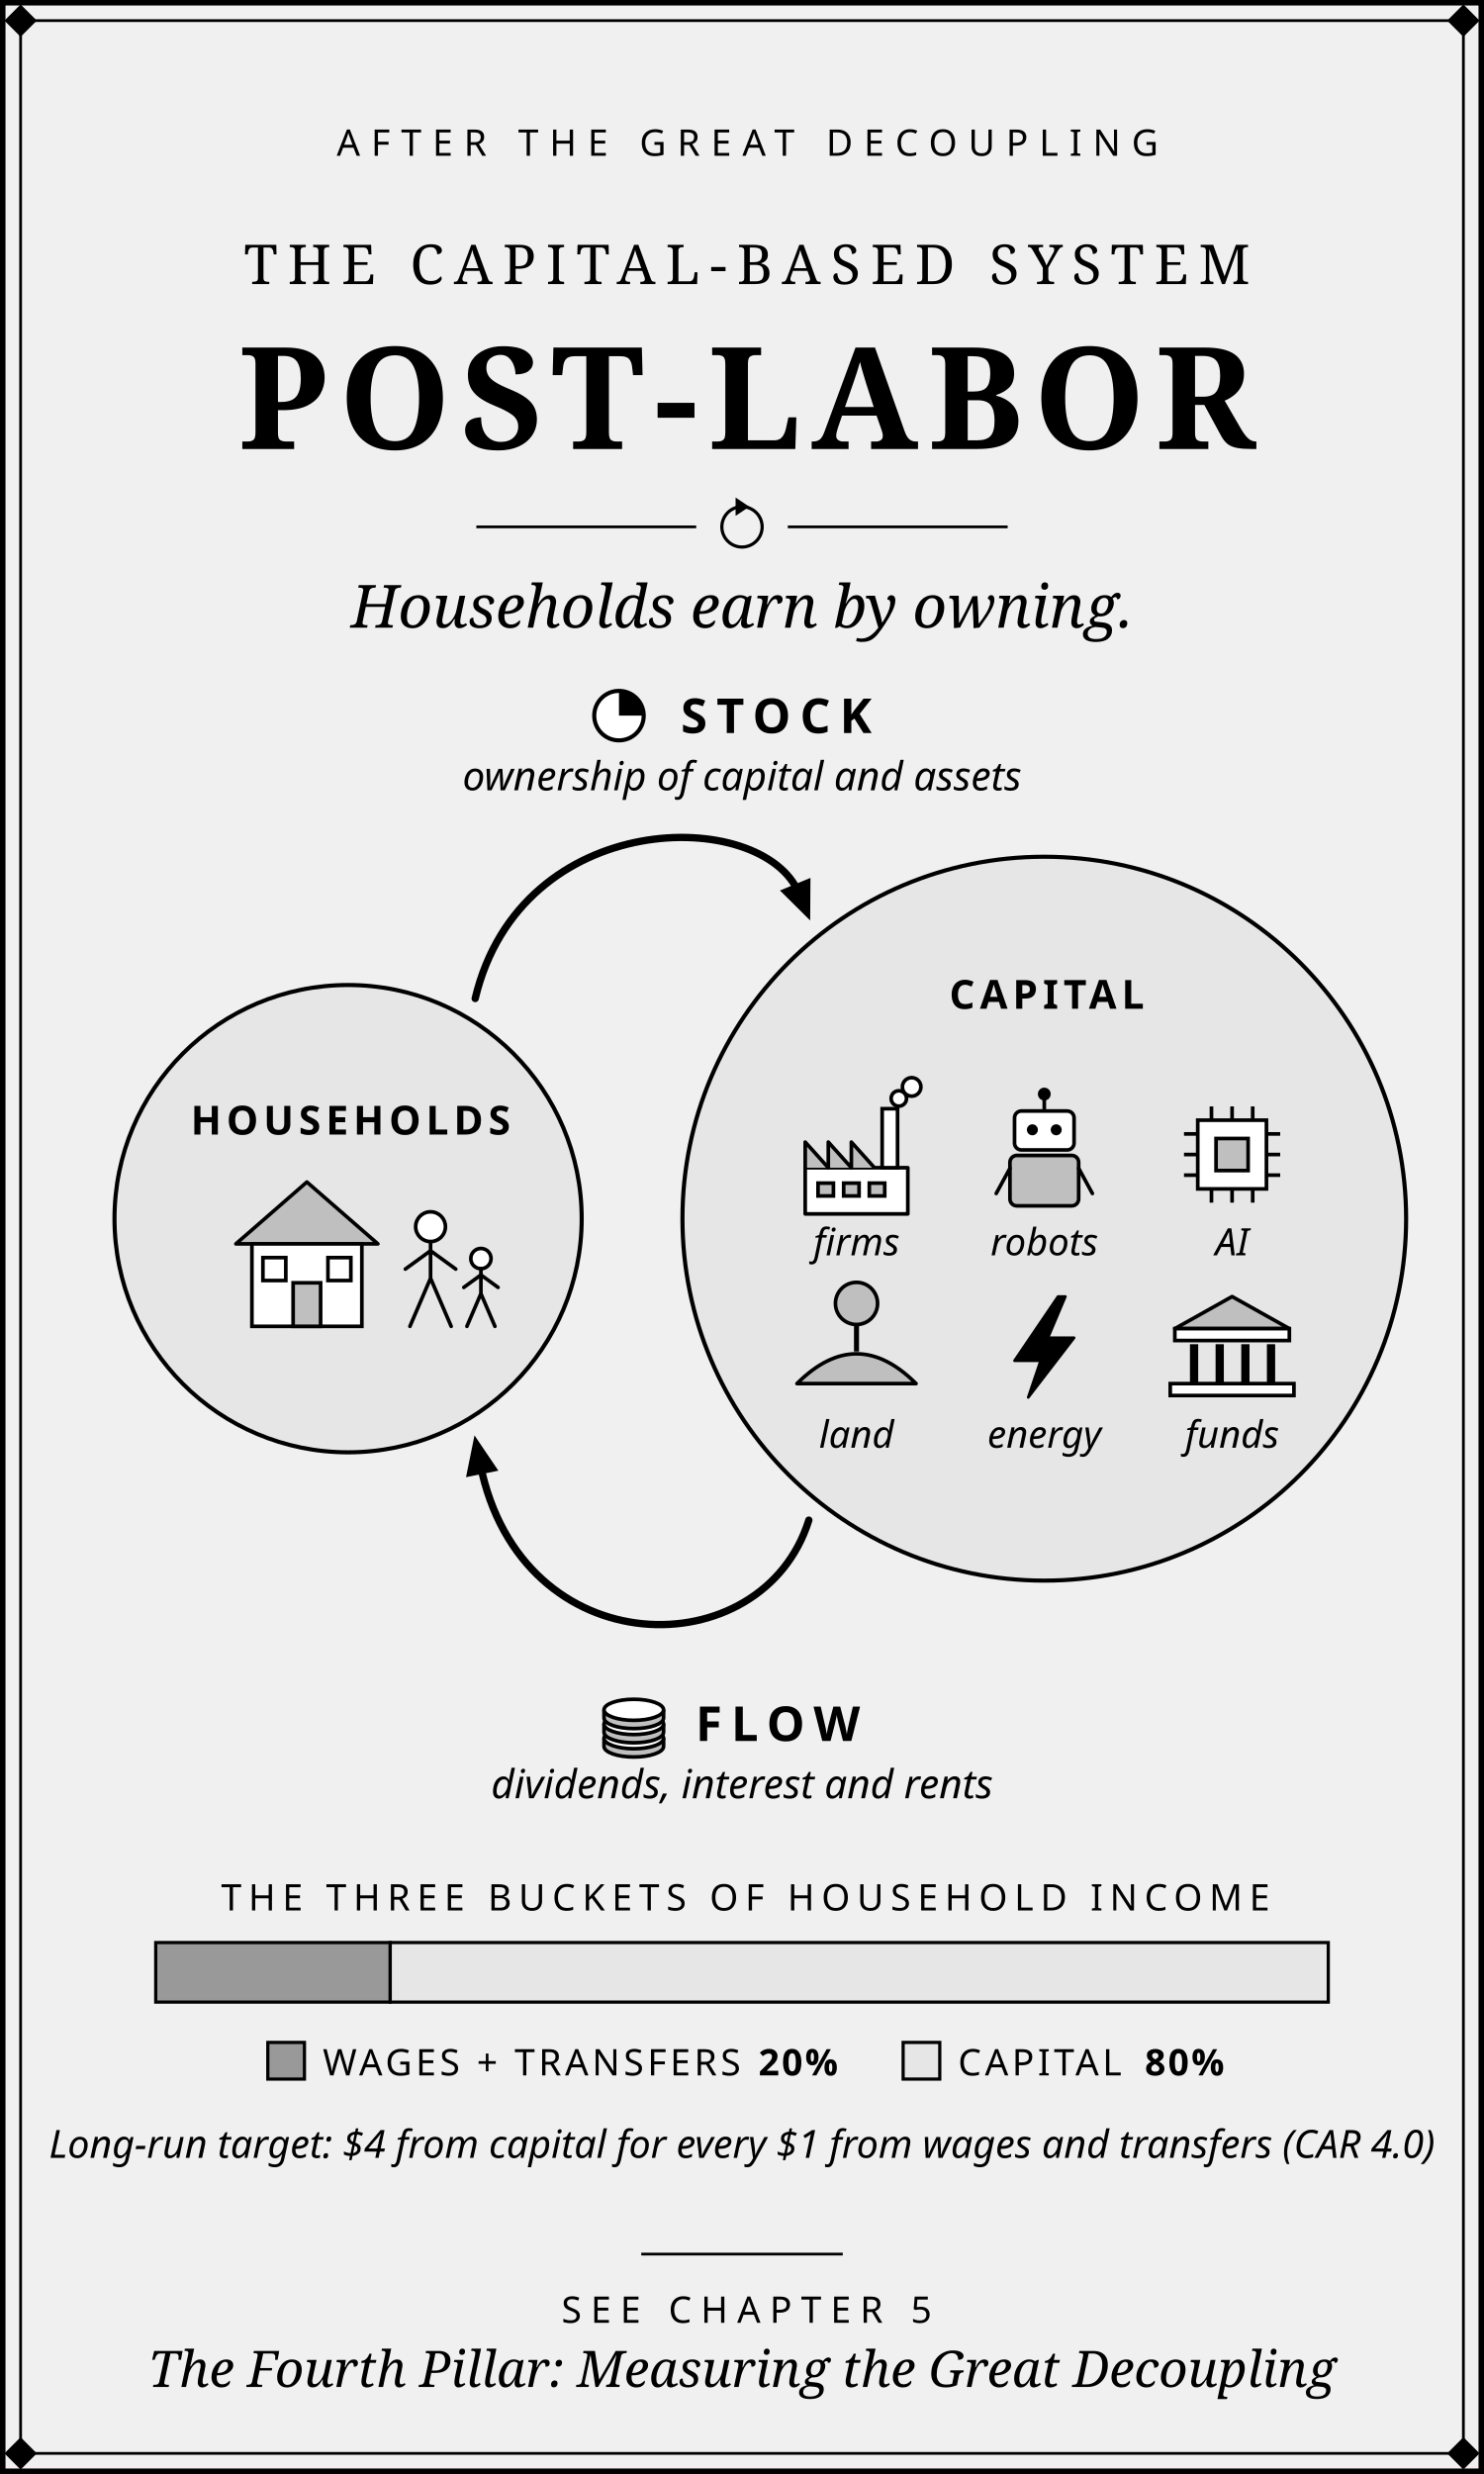
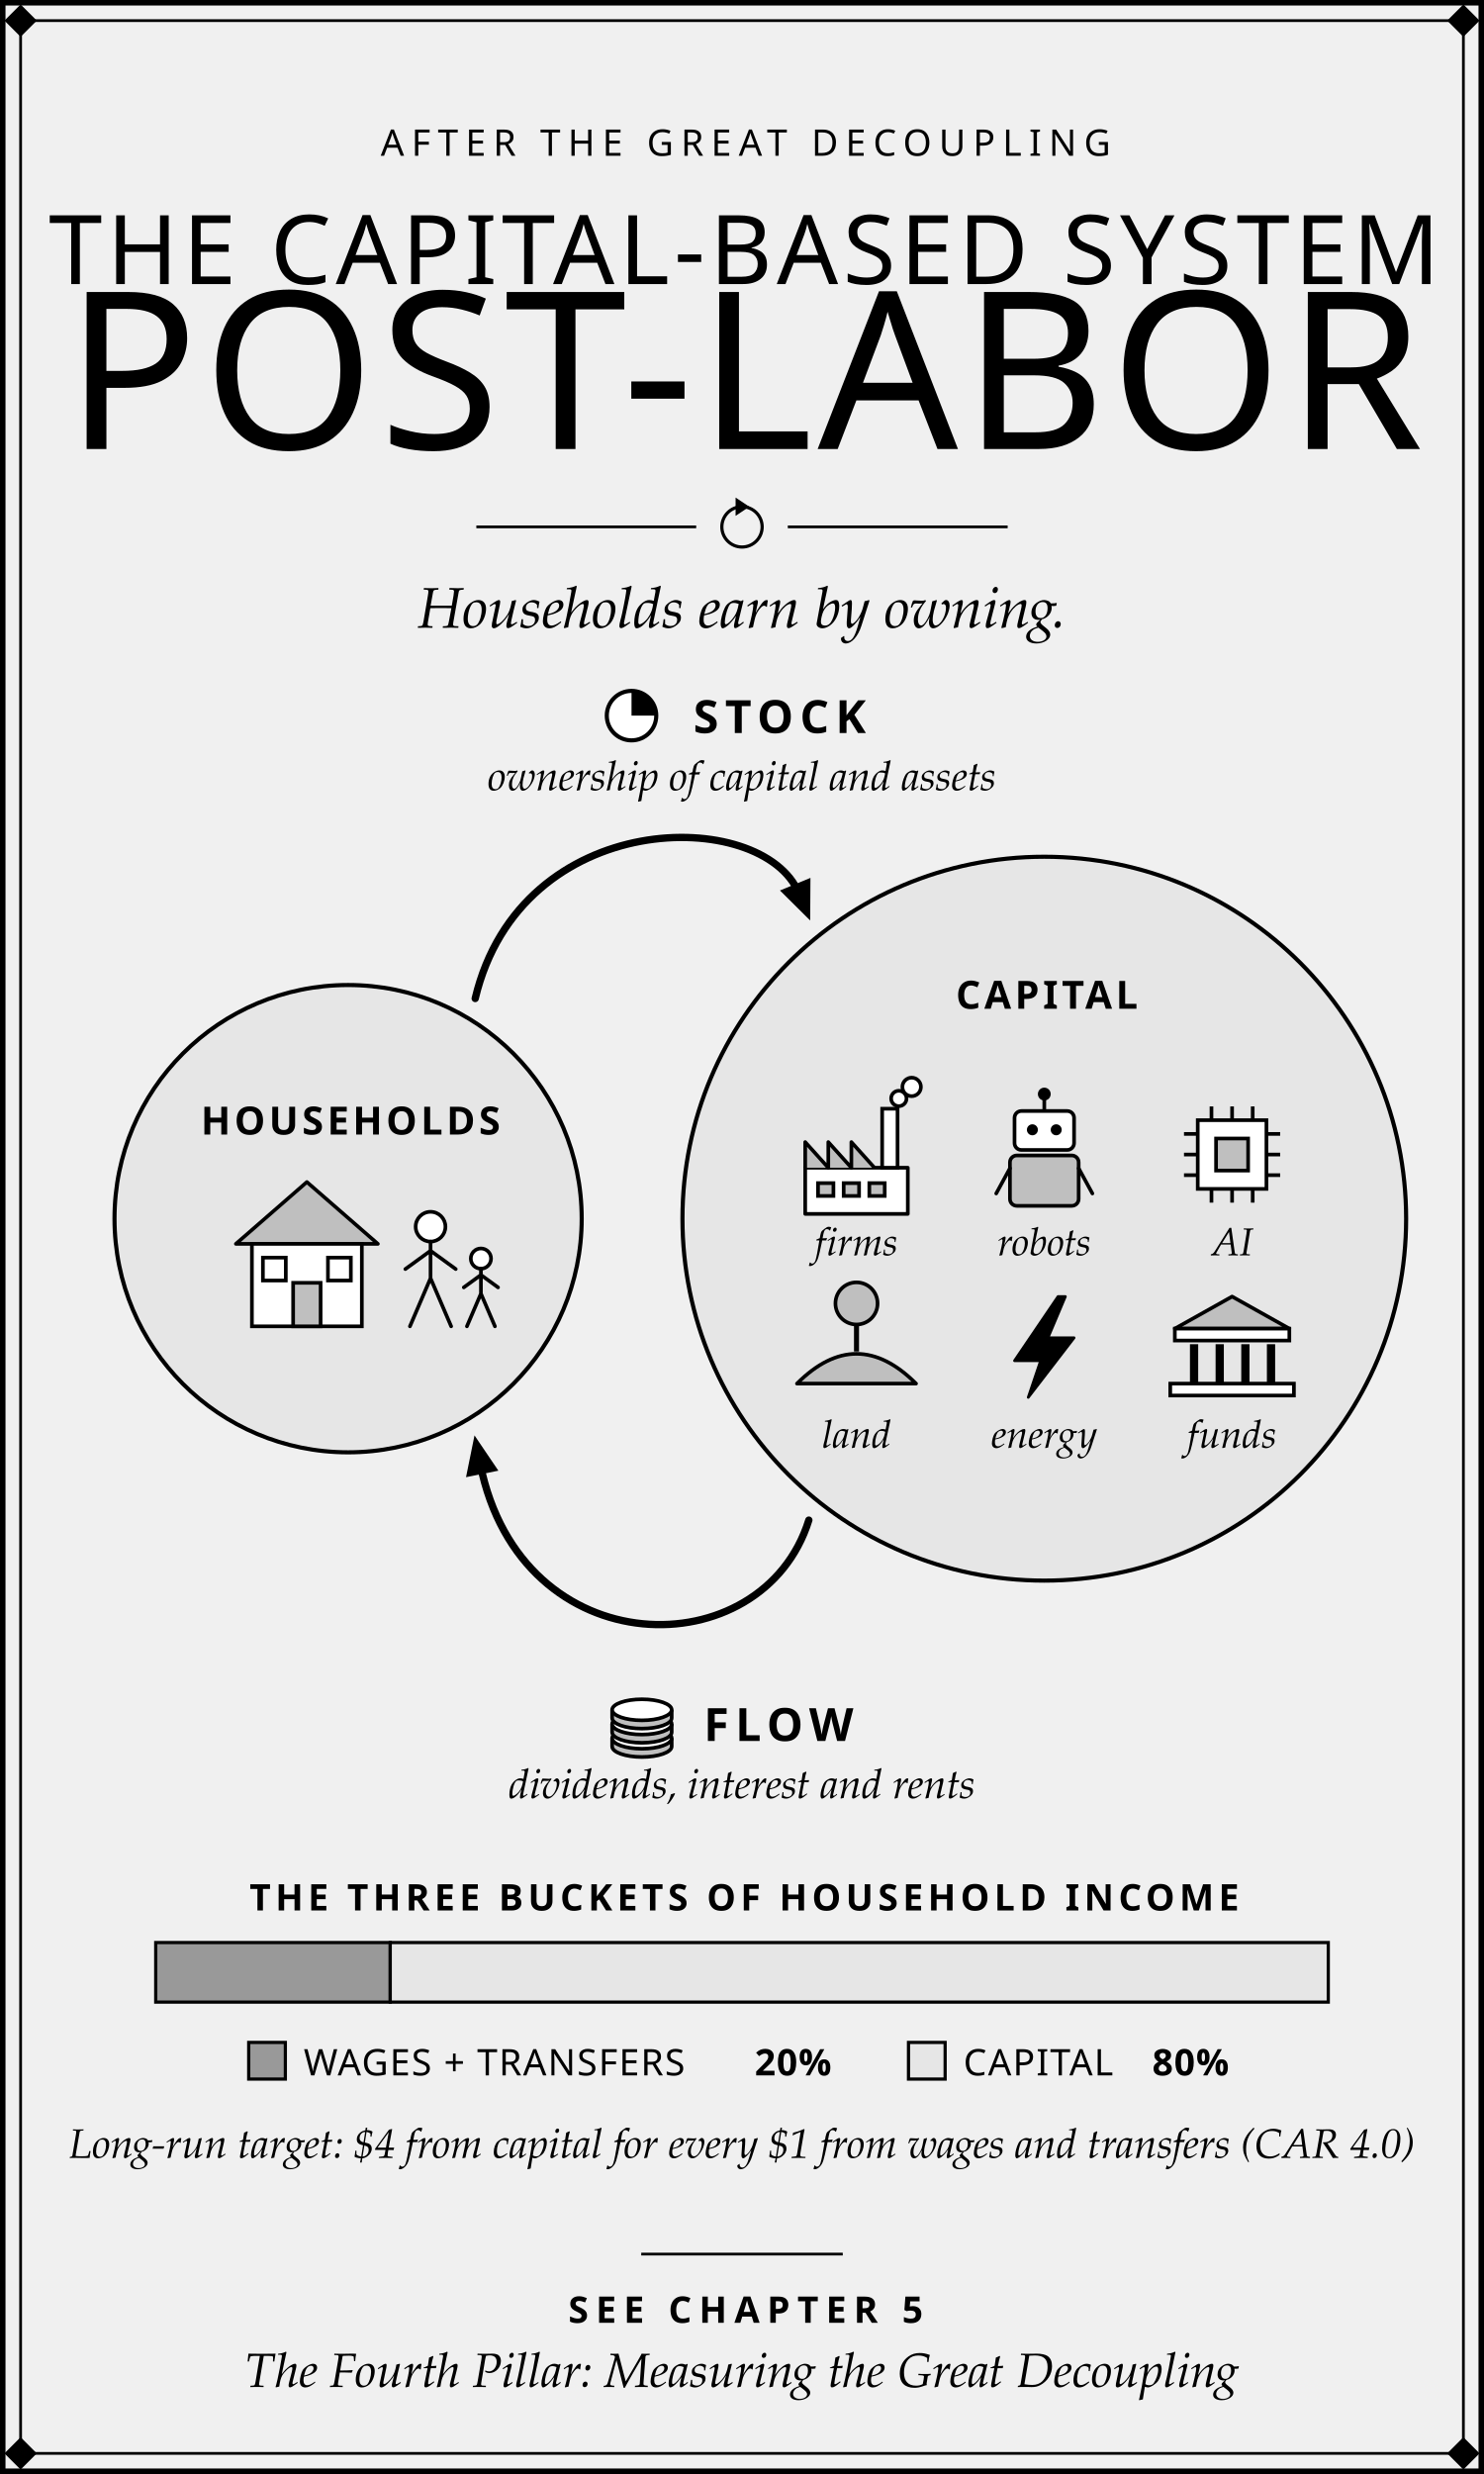
<svg xmlns="http://www.w3.org/2000/svg" width="4.5in" height="7.5in" viewBox="0 0 324 540" shape-rendering="geometricPrecision" text-rendering="geometricPrecision">
-   <style>.kick{font-family:'Gill Sans MT', 'Gill Sans', 'Segoe UI', sans-serif;font-size:8px;letter-spacing:2.4px;fill:#000}.pre{font-family:'Perpetua Titling MT', 'Perpetua', serif;font-weight:300;font-size:12px;letter-spacing:2.2px;fill:#000}.big{font-family:'Perpetua Titling MT', 'Perpetua', serif;font-weight:700;font-size:31px;letter-spacing:2.2px;fill:#000}.q{font-family:'Perpetua', 'Garamond', serif;font-style:italic;font-size:13px;fill:#000}.flow{font-family:'Gill Sans MT', 'Gill Sans', 'Segoe UI', sans-serif;font-weight:700;font-size:10.5px;letter-spacing:2px;fill:#000}.flowd{font-family:'Gill Sans MT', 'Gill Sans', 'Segoe UI', sans-serif;font-style:italic;font-size:8.75px;fill:#000}.node{font-family:'Gill Sans MT', 'Gill Sans', 'Segoe UI', sans-serif;font-weight:700;font-size:8.75px;letter-spacing:1.1px;fill:#000}.ic{font-family:'Gill Sans MT', 'Gill Sans', 'Segoe UI', sans-serif;font-style:italic;font-size:8.25px;fill:#000}.bt{font-family:'Gill Sans MT', 'Gill Sans', 'Segoe UI', sans-serif;font-size:8px;letter-spacing:1.5px;fill:#000}.leg{font-family:'Gill Sans MT', 'Gill Sans', 'Segoe UI', sans-serif;font-size:8px;letter-spacing:0.8px;fill:#000}.legb{font-family:'Gill Sans MT', 'Gill Sans', 'Segoe UI', sans-serif;font-weight:700;font-size:8px;letter-spacing:0.5px;fill:#000}.note{font-family:'Gill Sans MT', 'Gill Sans', 'Segoe UI', sans-serif;font-style:italic;font-size:8.5px;fill:#000}.ref{font-family:'Gill Sans MT', 'Gill Sans', 'Segoe UI', sans-serif;font-size:8px;letter-spacing:2px;fill:#000}.refs{font-family:'Perpetua', 'Garamond', serif;font-style:italic;font-size:11px;fill:#000}</style>
+   <style>@font-face{font-family:'Bebas Neue';font-weight:400;font-style:normal;src:local('Bebas Neue'),url('fonts/BebasNeue-Regular.ttf') format('truetype')}@font-face{font-family:'Montserrat';font-weight:400;font-style:normal;src:local('Montserrat Regular'),url('fonts/Montserrat-Regular.ttf') format('truetype')}@font-face{font-family:'Montserrat';font-weight:500;font-style:normal;src:local('Montserrat Medium'),url('fonts/Montserrat-Medium.ttf') format('truetype')}@font-face{font-family:'Montserrat';font-weight:600;font-style:normal;src:local('Montserrat SemiBold'),url('fonts/Montserrat-SemiBold.ttf') format('truetype')}@font-face{font-family:'Montserrat';font-weight:700;font-style:normal;src:local('Montserrat Bold'),url('fonts/Montserrat-Bold.ttf') format('truetype')}.kick{font-family:'Montserrat', sans-serif;font-weight:500;font-style:normal;font-size:8px;letter-spacing:1.6px;fill:#000}.pre{font-family:'Bebas Neue', sans-serif;font-weight:400;font-style:normal;font-size:21px;letter-spacing:1px;fill:#000}.big{font-family:'Bebas Neue', sans-serif;font-weight:400;font-style:normal;font-size:48px;letter-spacing:1px;fill:#000}.q{font-family:'Palatino Linotype', Palatino, 'Book Antiqua', 'TeX Gyre Pagella', serif;font-weight:400;font-style:italic;font-size:12.5px;letter-spacing:0px;fill:#000}.flow{font-family:'Montserrat', sans-serif;font-weight:700;font-style:normal;font-size:10px;letter-spacing:1.4px;fill:#000}.flowd{font-family:'Palatino Linotype', Palatino, 'Book Antiqua', 'TeX Gyre Pagella', serif;font-weight:400;font-style:italic;font-size:9px;letter-spacing:0px;fill:#000}.node{font-family:'Montserrat', sans-serif;font-weight:700;font-style:normal;font-size:8.5px;letter-spacing:0.8px;fill:#000}.ic{font-family:'Palatino Linotype', Palatino, 'Book Antiqua', 'TeX Gyre Pagella', serif;font-weight:400;font-style:italic;font-size:8.5px;letter-spacing:0px;fill:#000}.bt{font-family:'Montserrat', sans-serif;font-weight:600;font-style:normal;font-size:8px;letter-spacing:1px;fill:#000}.leg{font-family:'Montserrat', sans-serif;font-weight:500;font-style:normal;font-size:8px;letter-spacing:0.3px;fill:#000}.legb{font-family:'Montserrat', sans-serif;font-weight:700;font-style:normal;font-size:8px;letter-spacing:0.2px;fill:#000}.note{font-family:'Palatino Linotype', Palatino, 'Book Antiqua', 'TeX Gyre Pagella', serif;font-weight:400;font-style:italic;font-size:9px;letter-spacing:0px;fill:#000}.ref{font-family:'Montserrat', sans-serif;font-weight:600;font-style:normal;font-size:8px;letter-spacing:1.6px;fill:#000}.refs{font-family:'Palatino Linotype', Palatino, 'Book Antiqua', 'TeX Gyre Pagella', serif;font-weight:400;font-style:italic;font-size:10.5px;letter-spacing:0px;fill:#000}</style>
  <rect x="0.6" y="0.6" width="322.80" height="538.80" fill="none" stroke="#000" stroke-width="1.2" />
  <rect x="4.5" y="4.5" width="315.00" height="531.00" fill="none" stroke="#000" stroke-width="0.6" />
  <rect x="2.00" y="2.00" width="5" height="5" fill="#000" transform="rotate(45 4.50 4.50)" />
  <rect x="317.00" y="2.00" width="5" height="5" fill="#000" transform="rotate(45 319.50 4.50)" />
  <rect x="2.00" y="533.00" width="5" height="5" fill="#000" transform="rotate(45 4.50 535.50)" />
  <rect x="317.00" y="533.00" width="5" height="5" fill="#000" transform="rotate(45 319.50 535.50)" />
-   <text x="163.20" y="34.00" class="kick" text-anchor="middle">AFTER THE GREAT DECOUPLING</text>
-   <text x="163.10" y="62.00" class="pre" text-anchor="middle">THE CAPITAL-BASED SYSTEM</text>
-   <text x="163.10" y="98.00" class="big" text-anchor="middle">POST-LABOR</text>
+   <text x="162.80" y="34.00" class="kick" text-anchor="middle">AFTER THE GREAT DECOUPLING</text>
+   <text x="162.50" y="62.00" class="pre" text-anchor="middle">THE CAPITAL-BASED SYSTEM</text>
+   <text x="162.50" y="98.00" class="big" text-anchor="middle">POST-LABOR</text>
  <line x1="104.00" y1="115.00" x2="152.00" y2="115.00" stroke="#000" stroke-width="0.6" />
  <line x1="172.00" y1="115.00" x2="220.00" y2="115.00" stroke="#000" stroke-width="0.6" />
  <circle cx="162.00" cy="115.00" r="4.4" fill="none" stroke="#000" stroke-width="0.7" />
  <path d="M 163.60 110.60 L 160.60 108.60 L 160.60 112.60 Z" fill="#000" />
  <text x="162.00" y="137.00" class="q" text-anchor="middle">Households earn by owning.</text>
  <circle cx="76.00" cy="266.00" r="51.00" fill="#e6e6e6" stroke="#000" stroke-width="0.9" />
  <circle cx="228.00" cy="266.00" r="79.00" fill="#e6e6e6" stroke="#000" stroke-width="0.9" />
  <text x="76.55" y="247.64" class="node" text-anchor="middle" data-circle="76.00 266.00 51.00">HOUSEHOLDS</text>
  <path d="M 51.50 271.50 L 67.00 258.00 L 82.50 271.50 Z" fill="#bfbfbf" stroke="#000" stroke-width="0.80" stroke-linejoin="round" />
  <rect x="55.00" y="271.50" width="24" height="18" fill="#fff" stroke="#000" stroke-width="0.80" />
  <rect x="64.00" y="280.00" width="6" height="9.5" fill="#bfbfbf" stroke="#000" stroke-width="0.80" />
  <rect x="57.40" y="274.50" width="5" height="5" fill="#fff" stroke="#000" stroke-width="0.80" />
  <rect x="71.60" y="274.50" width="5" height="5" fill="#fff" stroke="#000" stroke-width="0.80" />
  <circle cx="94.00" cy="267.75" r="3.25" fill="#fff" stroke="#000" stroke-width="0.80" />
  <path d="M 94.00 271.00 L 94.00 279.00 M 88.50 277.00 L 94.00 273.00 L 99.50 277.00 M 89.50 289.50 L 94.00 279.00 L 98.50 289.50" fill="none" stroke="#000" stroke-width="0.80" stroke-linecap="round" stroke-linejoin="round" />
  <circle cx="105.00" cy="274.71" r="2.21" fill="#fff" stroke="#000" stroke-width="0.80" />
  <path d="M 105.00 276.92 L 105.00 282.36 M 101.26 281.00 L 105.00 278.28 L 108.74 281.00 M 101.94 289.50 L 105.00 282.36 L 108.06 289.50" fill="none" stroke="#000" stroke-width="0.80" stroke-linecap="round" stroke-linejoin="round" />
  <text x="228.55" y="220.18" class="node" text-anchor="middle" data-circle="228.00 266.00 79.00">CAPITAL</text>
  <path d="M 175.80 254.88 L 198.20 254.88 L 198.20 264.96 L 175.80 264.96 Z" fill="#fff" stroke="#000" stroke-width="0.80" stroke-linejoin="round" />
  <path d="M 175.80 254.88 L 175.80 249.28 L 180.84 254.88 L 180.84 249.28 L 185.88 254.88 L 185.88 249.28 L 190.92 254.88" fill="#bfbfbf" stroke="#000" stroke-width="0.80" stroke-linejoin="round" />
  <rect x="192.60" y="242.00" width="3.36" height="12.88" fill="#fff" stroke="#000" stroke-width="0.80" />
  <circle cx="196.24" cy="239.76" r="1.68" fill="#fff" stroke="#000" stroke-width="0.80" />
  <circle cx="199.04" cy="237.24" r="2.02" fill="#fff" stroke="#000" stroke-width="0.80" />
  <rect x="178.60" y="258.24" width="3.36" height="2.80" fill="#bfbfbf" stroke="#000" stroke-width="0.80" />
  <rect x="184.20" y="258.24" width="3.36" height="2.80" fill="#bfbfbf" stroke="#000" stroke-width="0.80" />
  <rect x="189.80" y="258.24" width="3.36" height="2.80" fill="#bfbfbf" stroke="#000" stroke-width="0.80" />
  <text x="187.00" y="274.00" class="ic" text-anchor="middle" data-circle="228.00 266.00 79.00">firms</text>
  <line x1="228.00" y1="239.50" x2="228.00" y2="242.50" stroke="#000" stroke-width="0.80" />
  <circle cx="228.00" cy="238.80" r="1.4" fill="#000" />
  <rect x="221.50" y="242.50" width="13" height="8.5" rx="1.5" fill="#fff" stroke="#000" stroke-width="0.80" />
  <circle cx="225.40" cy="246.60" r="1.2" fill="#000" />
  <circle cx="230.60" cy="246.60" r="1.2" fill="#000" />
  <rect x="220.50" y="252.20" width="15" height="11" rx="1.5" fill="#bfbfbf" stroke="#000" stroke-width="0.80" />
  <path d="M 220.50 255.00 L 217.50 260.50 M 235.50 255.00 L 238.50 260.50" stroke="#000" stroke-width="0.80" stroke-linecap="round" />
  <text x="228.00" y="274.00" class="ic" text-anchor="middle" data-circle="228.00 266.00 79.00">robots</text>
  <rect x="261.50" y="244.50" width="15" height="15" fill="#fff" stroke="#000" stroke-width="0.80" />
  <rect x="265.50" y="248.50" width="7" height="7" fill="#bfbfbf" stroke="#000" stroke-width="0.80" />
  <path d="M 264.50 244.50 L 264.50 241.50 M 264.50 259.50 L 264.50 262.50 M 261.50 247.50 L 258.50 247.50 M 276.50 247.50 L 279.50 247.50 M 269.00 244.50 L 269.00 241.50 M 269.00 259.50 L 269.00 262.50 M 261.50 252.00 L 258.50 252.00 M 276.50 252.00 L 279.50 252.00 M 273.50 244.50 L 273.50 241.50 M 273.50 259.50 L 273.50 262.50 M 261.50 256.50 L 258.50 256.50 M 276.50 256.50 L 279.50 256.50" stroke="#000" stroke-width="0.80" />
  <text x="269.00" y="274.00" class="ic" text-anchor="middle" data-circle="228.00 266.00 79.00">AI</text>
  <path d="M 174.00 302.00 Q 187.00 289.00 200.00 302.00 Z" fill="#bfbfbf" stroke="#000" stroke-width="0.80" stroke-linejoin="round" />
  <line x1="187.00" y1="295.00" x2="187.00" y2="288.00" stroke="#000" stroke-width="1.1" />
  <circle cx="187.00" cy="284.50" r="4.6" fill="#bfbfbf" stroke="#000" stroke-width="0.80" />
  <text x="187.00" y="316.00" class="ic" text-anchor="middle" data-circle="228.00 266.00 79.00">land</text>
  <path d="M 231.00 283.00 L 221.50 297.00 L 227.20 297.00 L 224.50 305.00 L 234.50 292.00 L 228.80 292.00 L 232.60 283.00 Z" fill="#000" stroke="#000" stroke-width="0.6" stroke-linejoin="round" />
  <text x="228.00" y="316.00" class="ic" text-anchor="middle" data-circle="228.00 266.00 79.00">energy</text>
  <path d="M 256.50 290.00 L 269.00 283.00 L 281.50 290.00 Z" fill="#bfbfbf" stroke="#000" stroke-width="0.80" stroke-linejoin="round" />
  <rect x="256.50" y="290.00" width="25" height="2.6" fill="#fff" stroke="#000" stroke-width="0.80" />
  <rect x="259.80" y="293.40" width="1.8" height="8.6" fill="#000" />
  <rect x="265.40" y="293.40" width="1.8" height="8.6" fill="#000" />
  <rect x="271.00" y="293.40" width="1.8" height="8.6" fill="#000" />
  <rect x="276.60" y="293.40" width="1.8" height="8.6" fill="#000" />
  <rect x="255.50" y="302.00" width="27" height="2.6" fill="#fff" stroke="#000" stroke-width="0.80" />
  <text x="269.00" y="316.00" class="ic" text-anchor="middle" data-circle="228.00 266.00 79.00">funds</text>
  <path d="M 103.75 217.94 C 113.75 176.00 166.59 176.00 174.44 195.00" fill="none" stroke="#000" stroke-width="1.60" stroke-linecap="round" />
  <path d="M 176.59 200.20 L 170.82 194.47 L 176.64 192.07 Z" fill="#000" stroke="#000" stroke-width="0.6" stroke-linejoin="miter" />
  <path d="M 176.59 331.80 C 166.59 364.00 113.75 364.00 104.85 319.58" fill="none" stroke="#000" stroke-width="1.60" stroke-linecap="round" />
  <path d="M 103.75 314.06 L 108.31 320.80 L 102.13 322.04 Z" fill="#000" stroke="#000" stroke-width="0.6" stroke-linejoin="miter" />
-   <circle cx="135.14" cy="156.20" r="5.40" fill="#fff" stroke="#000" stroke-width="0.9" />
-   <path d="M 135.14 156.20 L 135.14 150.80 A 5.40 5.40 0 0 1 140.54 156.20 Z" fill="#000" />
-   <text x="148.64" y="160.00" class="flow" text-anchor="start" data-group="flow">STOCK</text>
+   <circle cx="137.88" cy="156.20" r="5.40" fill="#fff" stroke="#000" stroke-width="0.9" />
+   <path d="M 137.88 156.20 L 137.88 150.80 A 5.40 5.40 0 0 1 143.28 156.20 Z" fill="#000" />
+   <text x="151.38" y="160.00" class="flow" text-anchor="start" data-group="flow">STOCK</text>
  <text x="162.00" y="172.50" class="flowd" text-anchor="middle" data-group="flow">ownership of capital and assets</text>
-   <path d="M 131.88 379.40 L 131.88 381.20 A 6.5 2.3 0 0 0 144.88 381.20 L 144.88 379.40" fill="#bfbfbf" stroke="#000" stroke-width="0.8" stroke-linejoin="round" />
-   <ellipse cx="138.38" cy="379.40" rx="6.5" ry="2.3" fill="#fff" stroke="#000" stroke-width="0.8" />
-   <path d="M 131.88 376.30 L 131.88 378.10 A 6.5 2.3 0 0 0 144.88 378.10 L 144.88 376.30" fill="#bfbfbf" stroke="#000" stroke-width="0.8" stroke-linejoin="round" />
-   <ellipse cx="138.38" cy="376.30" rx="6.5" ry="2.3" fill="#fff" stroke="#000" stroke-width="0.8" />
-   <path d="M 131.88 373.20 L 131.88 375.00 A 6.5 2.3 0 0 0 144.88 375.00 L 144.88 373.20" fill="#bfbfbf" stroke="#000" stroke-width="0.8" stroke-linejoin="round" />
-   <ellipse cx="138.38" cy="373.20" rx="6.5" ry="2.3" fill="#fff" stroke="#000" stroke-width="0.8" />
-   <text x="151.88" y="380.00" class="flow" text-anchor="start" data-group="flow">FLOW</text>
+   <path d="M 133.65 379.40 L 133.65 381.20 A 6.5 2.3 0 0 0 146.65 381.20 L 146.65 379.40" fill="#bfbfbf" stroke="#000" stroke-width="0.8" stroke-linejoin="round" />
+   <ellipse cx="140.15" cy="379.40" rx="6.5" ry="2.3" fill="#fff" stroke="#000" stroke-width="0.8" />
+   <path d="M 133.65 376.30 L 133.65 378.10 A 6.5 2.3 0 0 0 146.65 378.10 L 146.65 376.30" fill="#bfbfbf" stroke="#000" stroke-width="0.8" stroke-linejoin="round" />
+   <ellipse cx="140.15" cy="376.30" rx="6.5" ry="2.3" fill="#fff" stroke="#000" stroke-width="0.8" />
+   <path d="M 133.65 373.20 L 133.65 375.00 A 6.5 2.3 0 0 0 146.65 375.00 L 146.65 373.20" fill="#bfbfbf" stroke="#000" stroke-width="0.8" stroke-linejoin="round" />
+   <ellipse cx="140.15" cy="373.20" rx="6.5" ry="2.3" fill="#fff" stroke="#000" stroke-width="0.8" />
+   <text x="153.65" y="380.00" class="flow" text-anchor="start" data-group="flow">FLOW</text>
  <text x="162.00" y="392.50" class="flowd" text-anchor="middle" data-group="flow">dividends, interest and rents</text>
-   <text x="162.75" y="417.00" class="bt" text-anchor="middle">THE THREE BUCKETS OF HOUSEHOLD INCOME</text>
+   <text x="162.50" y="417.00" class="bt" text-anchor="middle">THE THREE BUCKETS OF HOUSEHOLD INCOME</text>
  <rect x="34.00" y="424.00" width="51.20" height="13.00" fill="#999999" stroke="#000" stroke-width="0.7" />
  <rect x="85.20" y="424.00" width="204.80" height="13.00" fill="#e6e6e6" stroke="#000" stroke-width="0.7" />
-   <rect x="58.47" y="445.80" width="8" height="8" fill="#999999" stroke="#000" stroke-width="0.7" />
-   <text x="70.47" y="453.00" class="leg" text-anchor="start" data-group="legend">WAGES + TRANSFERS</text>
-   <text x="165.60" y="453.00" class="legb" text-anchor="start" data-group="legend">20%</text>
-   <rect x="197.18" y="445.80" width="8" height="8" fill="#e6e6e6" stroke="#000" stroke-width="0.7" />
-   <text x="209.18" y="453.00" class="leg" text-anchor="start" data-group="legend">CAPITAL</text>
-   <text x="249.95" y="453.00" class="legb" text-anchor="start" data-group="legend">80%</text>
+   <rect x="54.30" y="445.80" width="8" height="8" fill="#999999" stroke="#000" stroke-width="0.7" />
+   <text x="66.30" y="453.00" class="leg" text-anchor="start" data-group="legend">WAGES + TRANSFERS</text>
+   <text x="164.78" y="453.00" class="legb" text-anchor="start" data-group="legend">20%</text>
+   <rect x="198.35" y="445.80" width="8" height="8" fill="#e6e6e6" stroke="#000" stroke-width="0.7" />
+   <text x="210.35" y="453.00" class="leg" text-anchor="start" data-group="legend">CAPITAL</text>
+   <text x="251.57" y="453.00" class="legb" text-anchor="start" data-group="legend">80%</text>
  <text x="162.00" y="471.00" class="note" text-anchor="middle">Long-run target: $4 from capital for every $1 from wages and transfers (CAR 4.0)</text>
  <line x1="140.00" y1="492.00" x2="184.00" y2="492.00" stroke="#000" stroke-width="0.6" />
-   <text x="163.00" y="507.00" class="ref" text-anchor="middle">SEE CHAPTER 5</text>
+   <text x="162.80" y="507.00" class="ref" text-anchor="middle">SEE CHAPTER 5</text>
  <text x="162.00" y="521.00" class="refs" text-anchor="middle">The Fourth Pillar: Measuring the Great Decoupling</text>
</svg>
